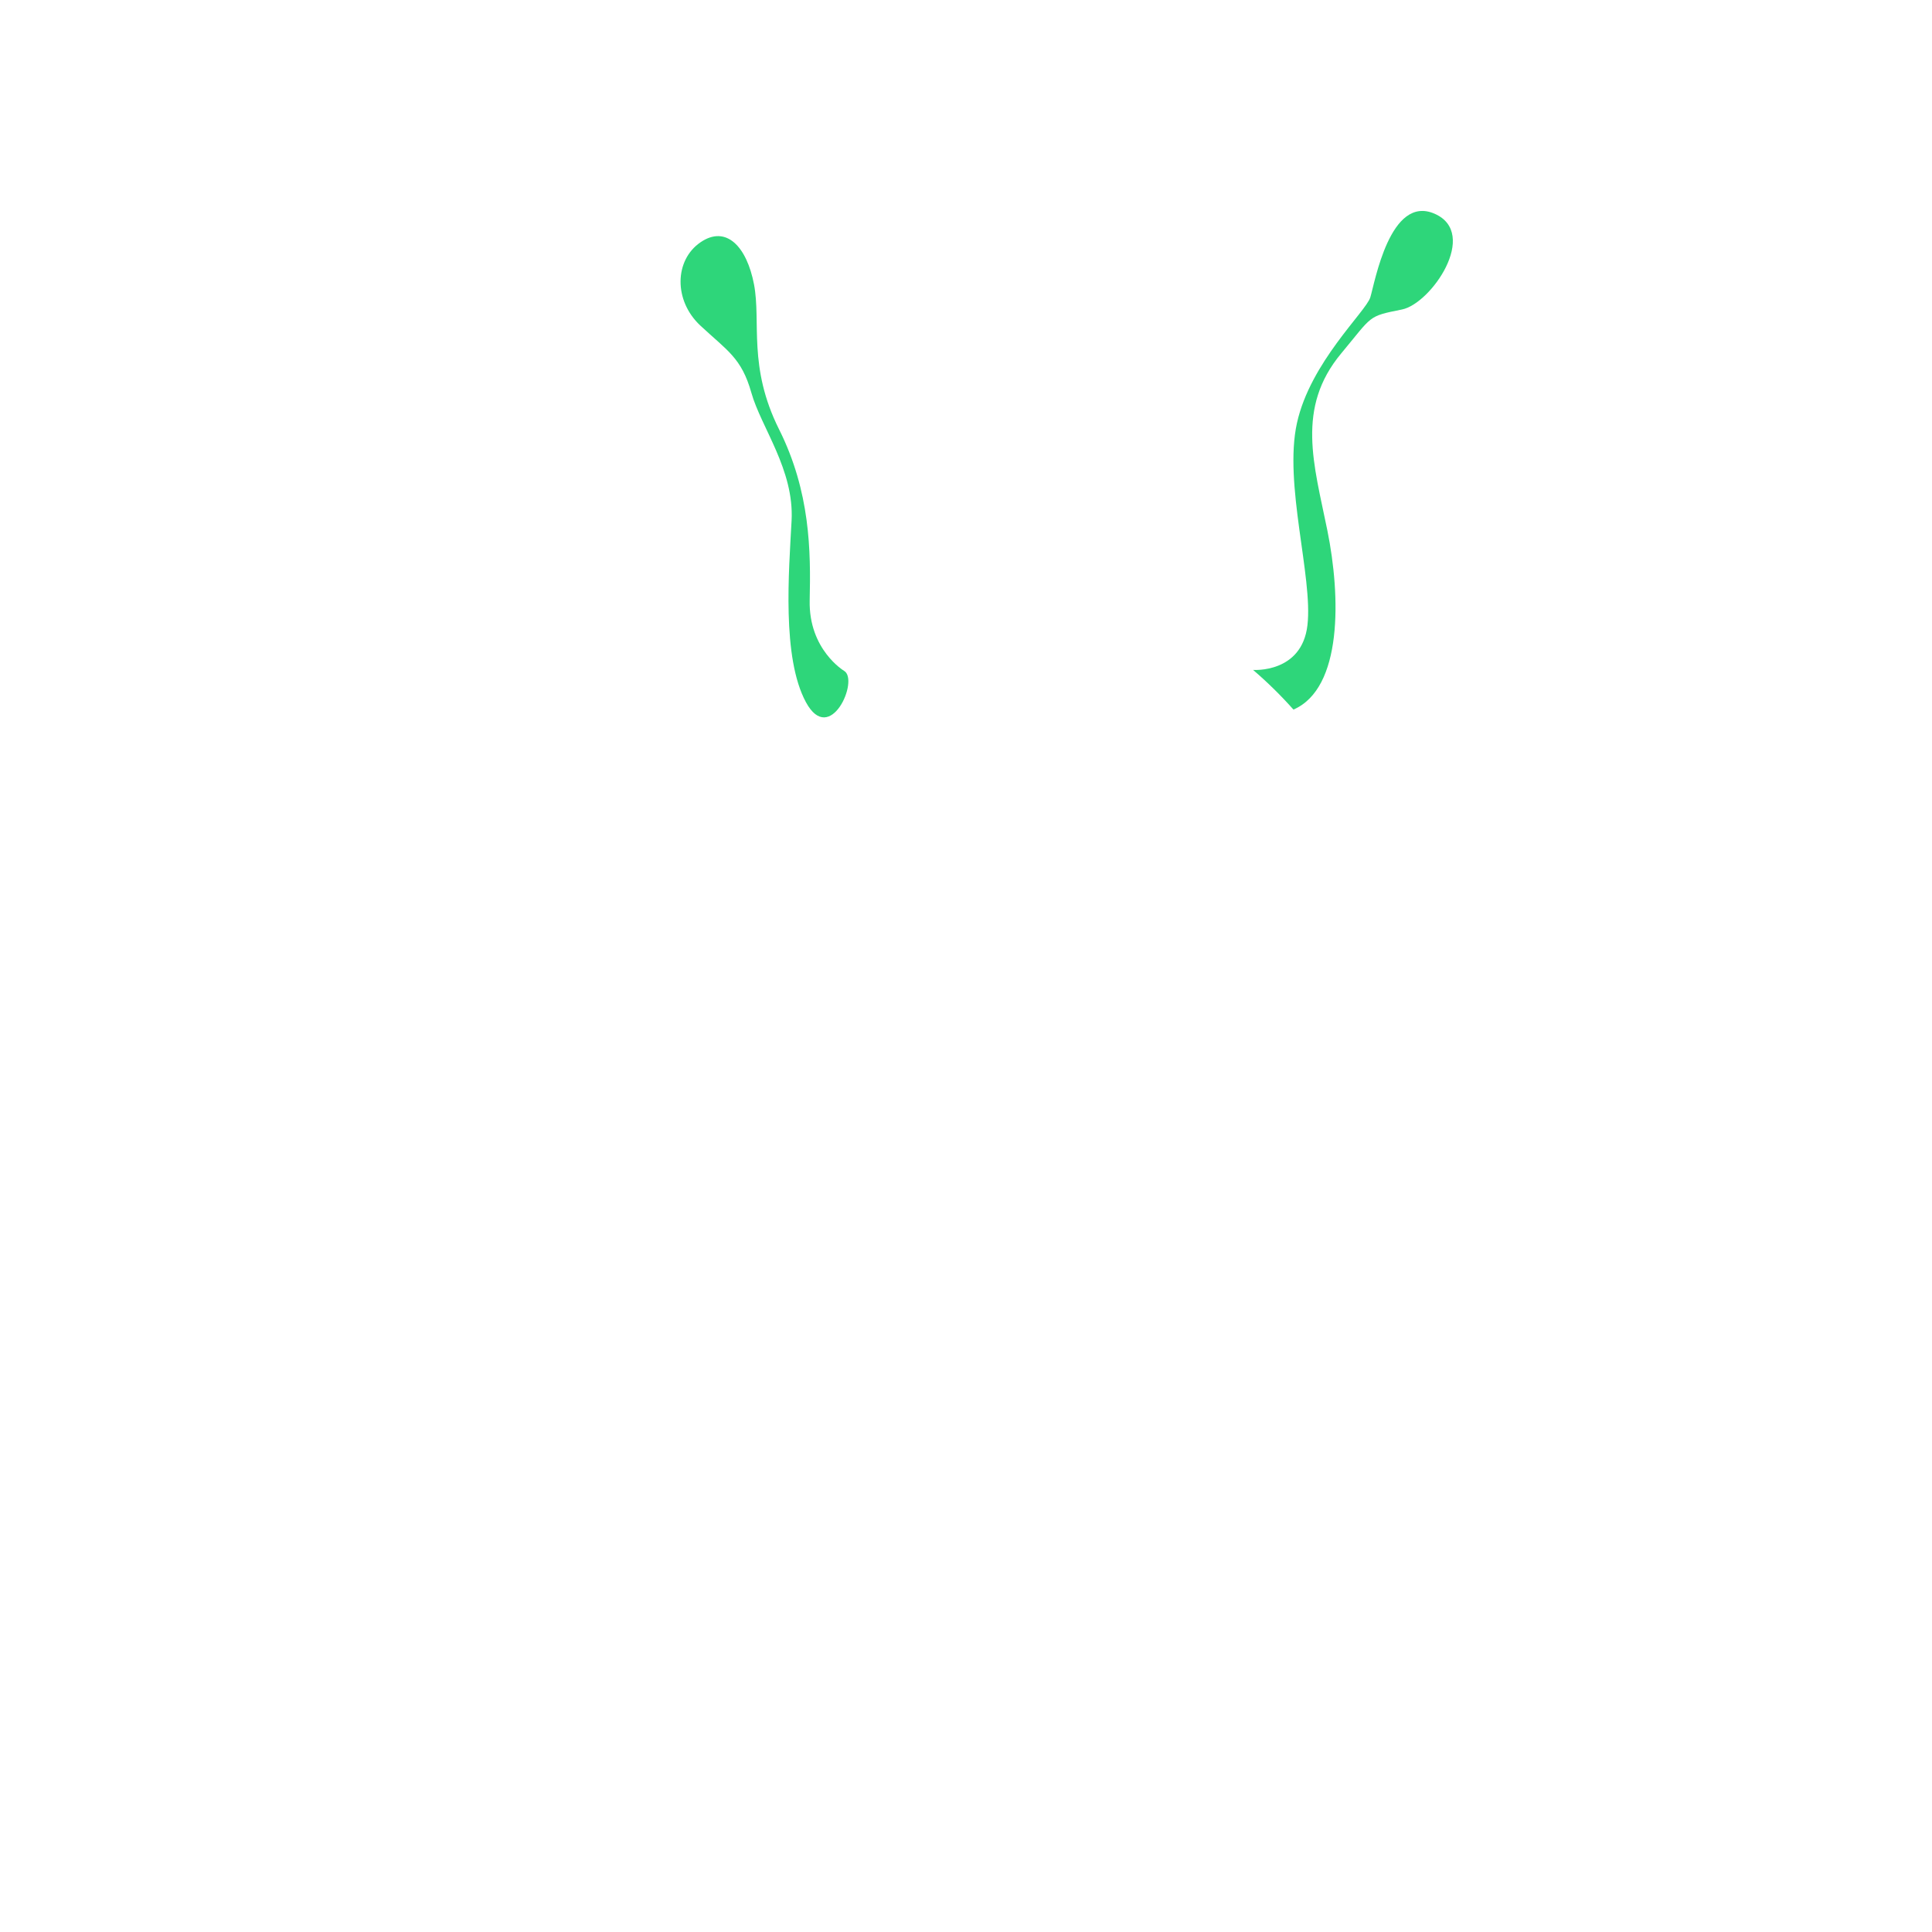
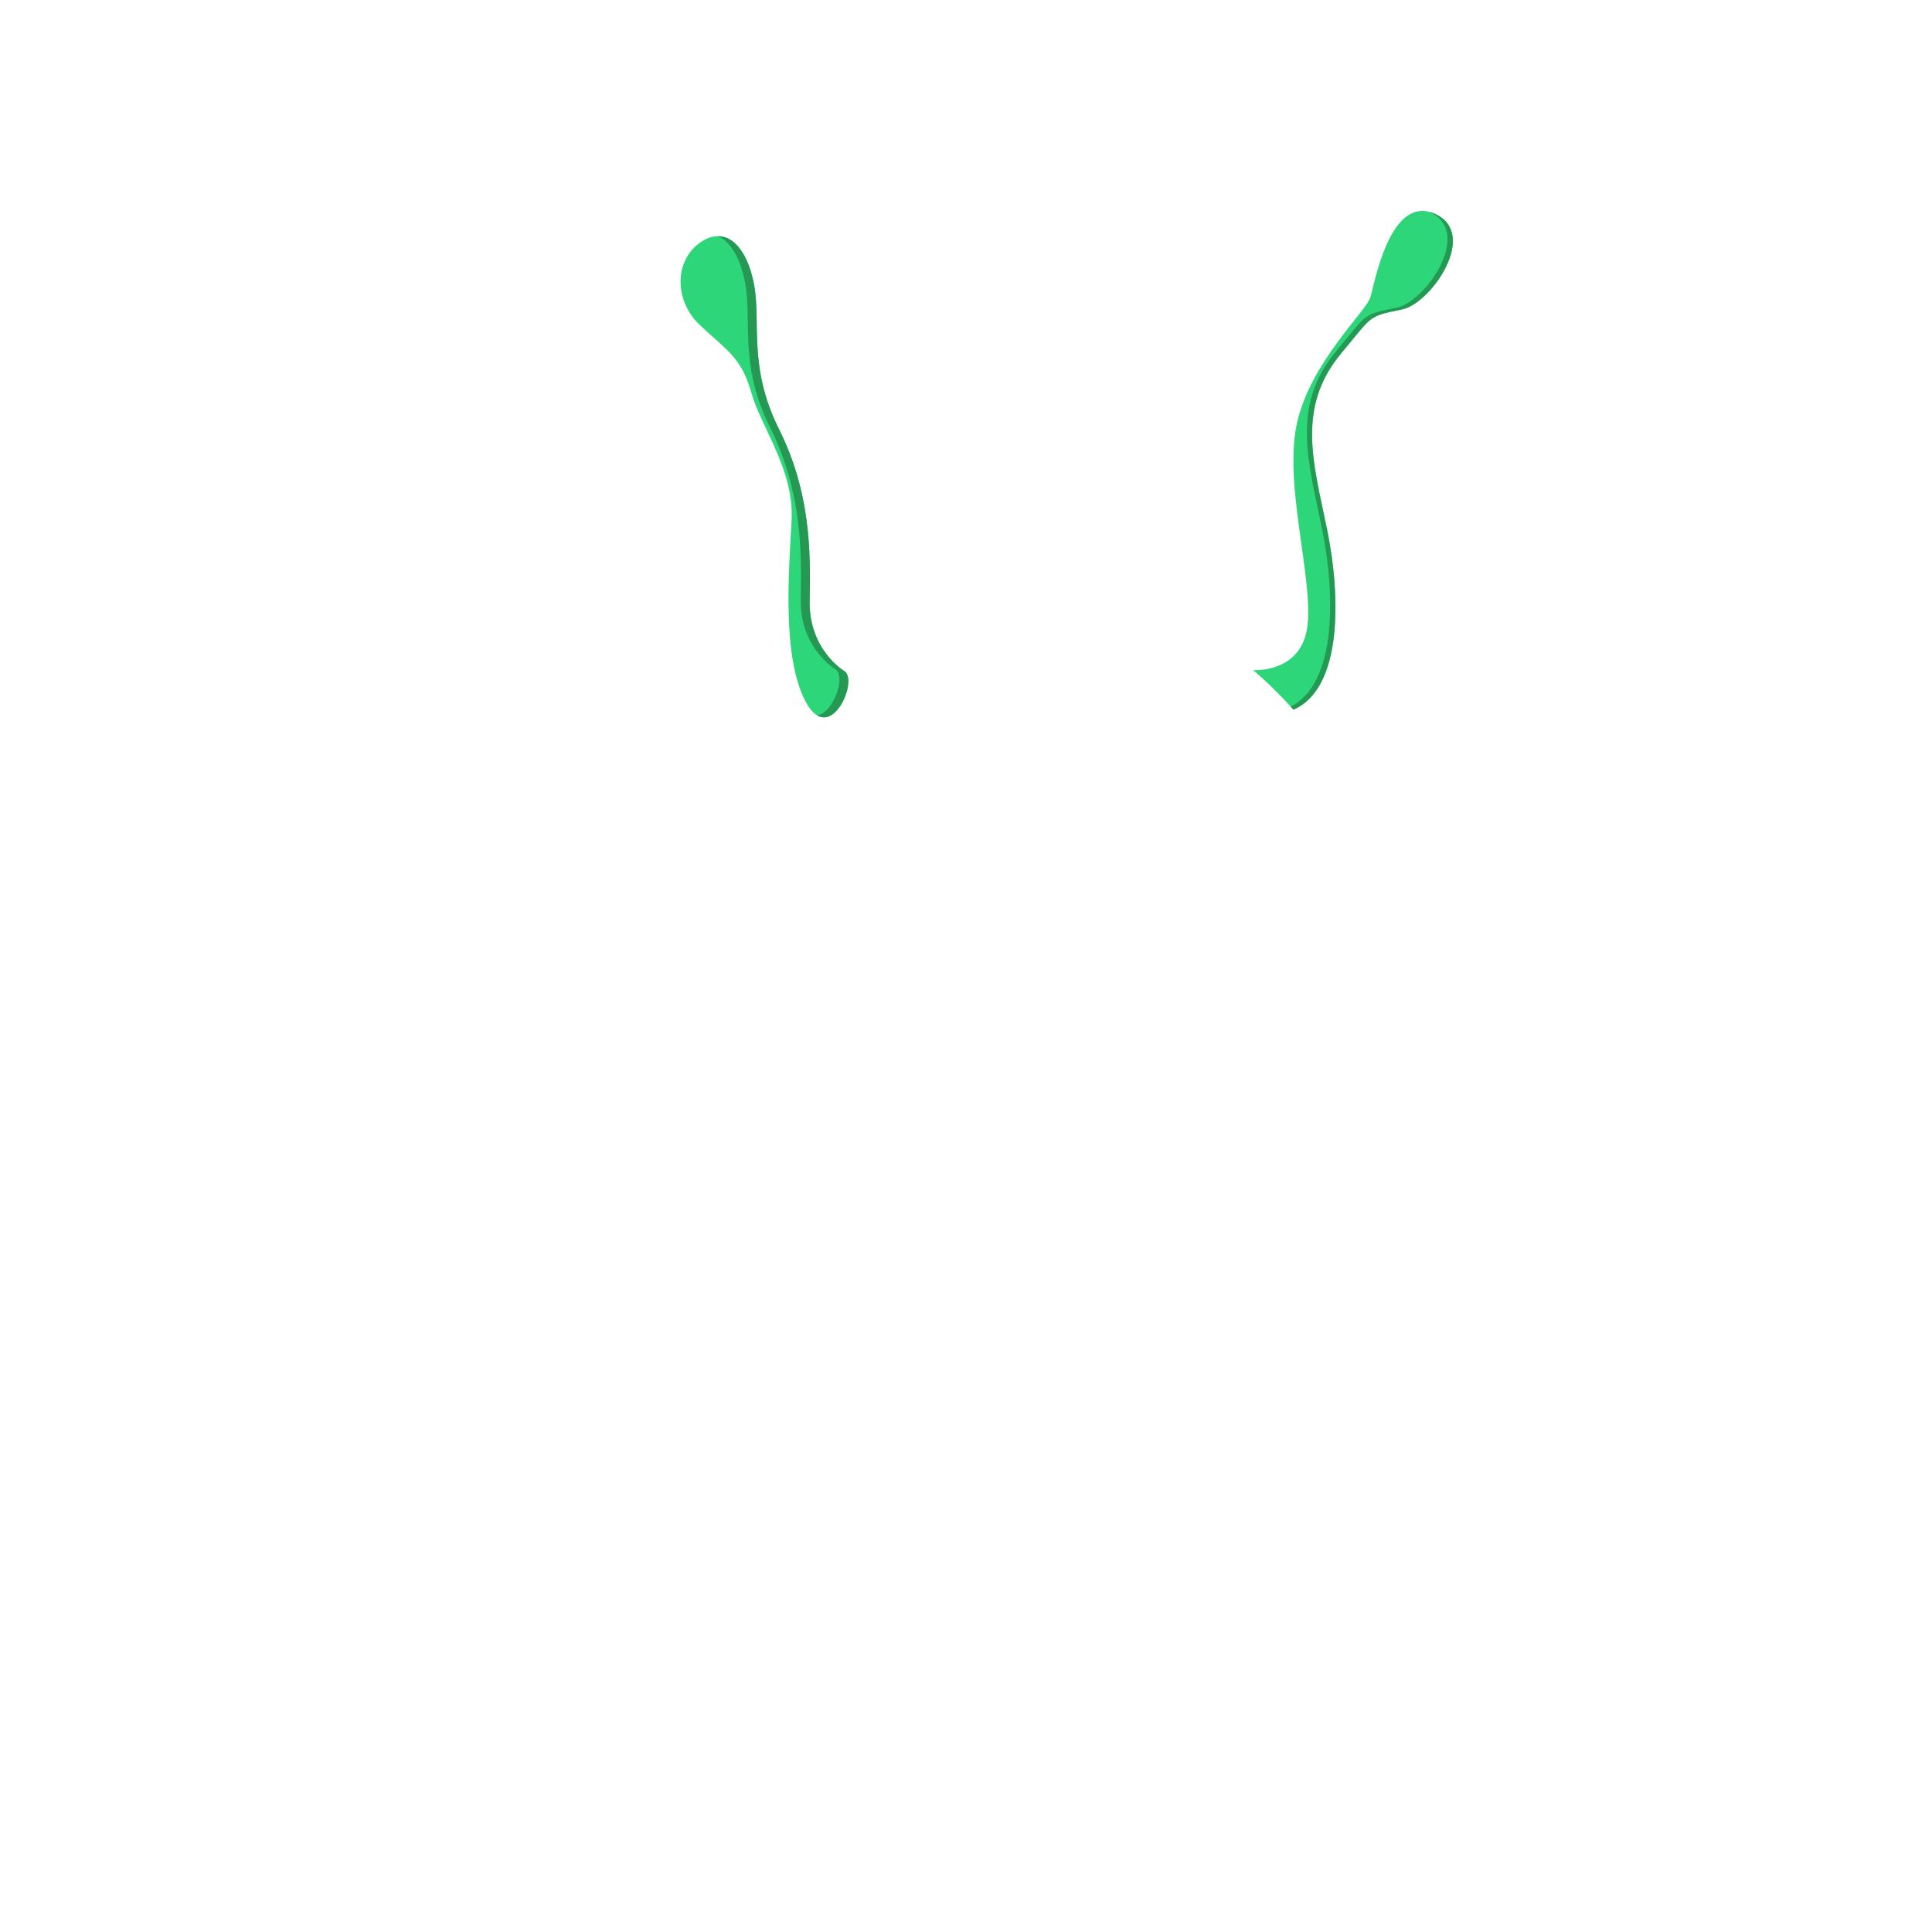
<svg xmlns="http://www.w3.org/2000/svg" version="1.1" id="Layer_1" x="0px" y="0px" viewBox="0 0 1080 1080" style="enable-background:new 0 0 1080 1080;" xml:space="preserve">
  <style type="text/css">
	.st0{fill:#2ED67A;}
+ 	.st1{fill:#259954;}
</style>
-   <path class="st0" d="M471.83,375c0,0-19.83-11.84-19.21-39.4c0.63-27.56,0.38-60.6-17.12-95.6s-10-60-14-81s-15.5-33.5-30-23.5  s-15,32.5,0,46.5s23,18,28.5,37.5s24,43.06,22.5,71.53s-5.5,76.47,8,101.47S480.5,380,471.83,375z" />
-   <path class="st0" d="M802,119.5c-25-11-33.5,38.75-36,46.75s-33.5,36.25-41,70.25s9,86,5.87,113c-3.13,27-30.37,24.99-30.37,24.99  c-0.04-0.04-0.07-0.05-0.1-0.07c8.07,6.92,15.64,14.35,22.65,22.24c0,0,0,0,0,0C750.56,384.74,749.5,333.5,742,296.5  s-17.67-68.44,7.76-98.96c17.77-21.33,14.56-20.64,33.94-24.53C800,169.75,827,130.5,802,119.5z" />
+   <path class="st0" d="M471.8,375c0,0-19.8-11.8-19.2-39.4c0.6-27.6,0.4-60.6-17.1-95.6s-10-60-14-81s-15.5-33.5-30-23.5  s-15,32.5,0,46.5s23,18,28.5,37.5s24,43.1,22.5,71.5s-5.5,76.5,8,101.5S480.5,380,471.8,375z" />
+   <path class="st1" d="M471.8,375c0,0-19.8-11.8-19.2-39.4S453,275,435.5,240s-10-60-14-81c-3-16-10.4-27-20.2-27  c7.3,3.1,12.7,12.9,15.2,26c4,21-3.5,46,14,81s17.7,68,17.1,95.6s19.2,39.4,19.2,39.4c6.3,3.6-0.6,24.3-10,25.9  C468.4,406.8,479.2,379.2,471.8,375z" />
+   <path class="st0" d="M802,119.5c-25-11-33.5,38.8-36,46.8s-33.5,36.3-41,70.3s9,86,5.9,113c-3.1,27-30.4,25-30.4,25  c0,0-0.1,0-0.1-0.1c8.1,6.9,15.6,14.4,22.7,22.2c0,0,0,0,0,0c27.5-11.9,26.4-63.2,18.9-100.2s-17.7-68.4,7.8-99  c17.8-21.3,14.6-20.6,33.9-24.5C800,169.8,827,130.5,802,119.5z" />
+   <path class="st1" d="M802,119.5c-1.1-0.5-2.3-0.9-3.3-1.1c0.1,0,0.2,0.1,0.3,0.1c25,11-2,50.3-18.3,53.5  c-19.4,3.9-16.2,3.2-33.9,24.5c-25.4,30.5-15.3,62-7.8,99c7.4,36.3,8.5,86.4-17.5,99.5c0.5,0.6,1,1.1,1.5,1.7c0,0,0,0,0,0  c27.5-11.9,26.4-63.2,18.9-100.2s-17.7-68.4,7.8-99c17.8-21.3,14.6-20.6,33.9-24.5C800,169.8,827,130.5,802,119.5z" />
</svg>
